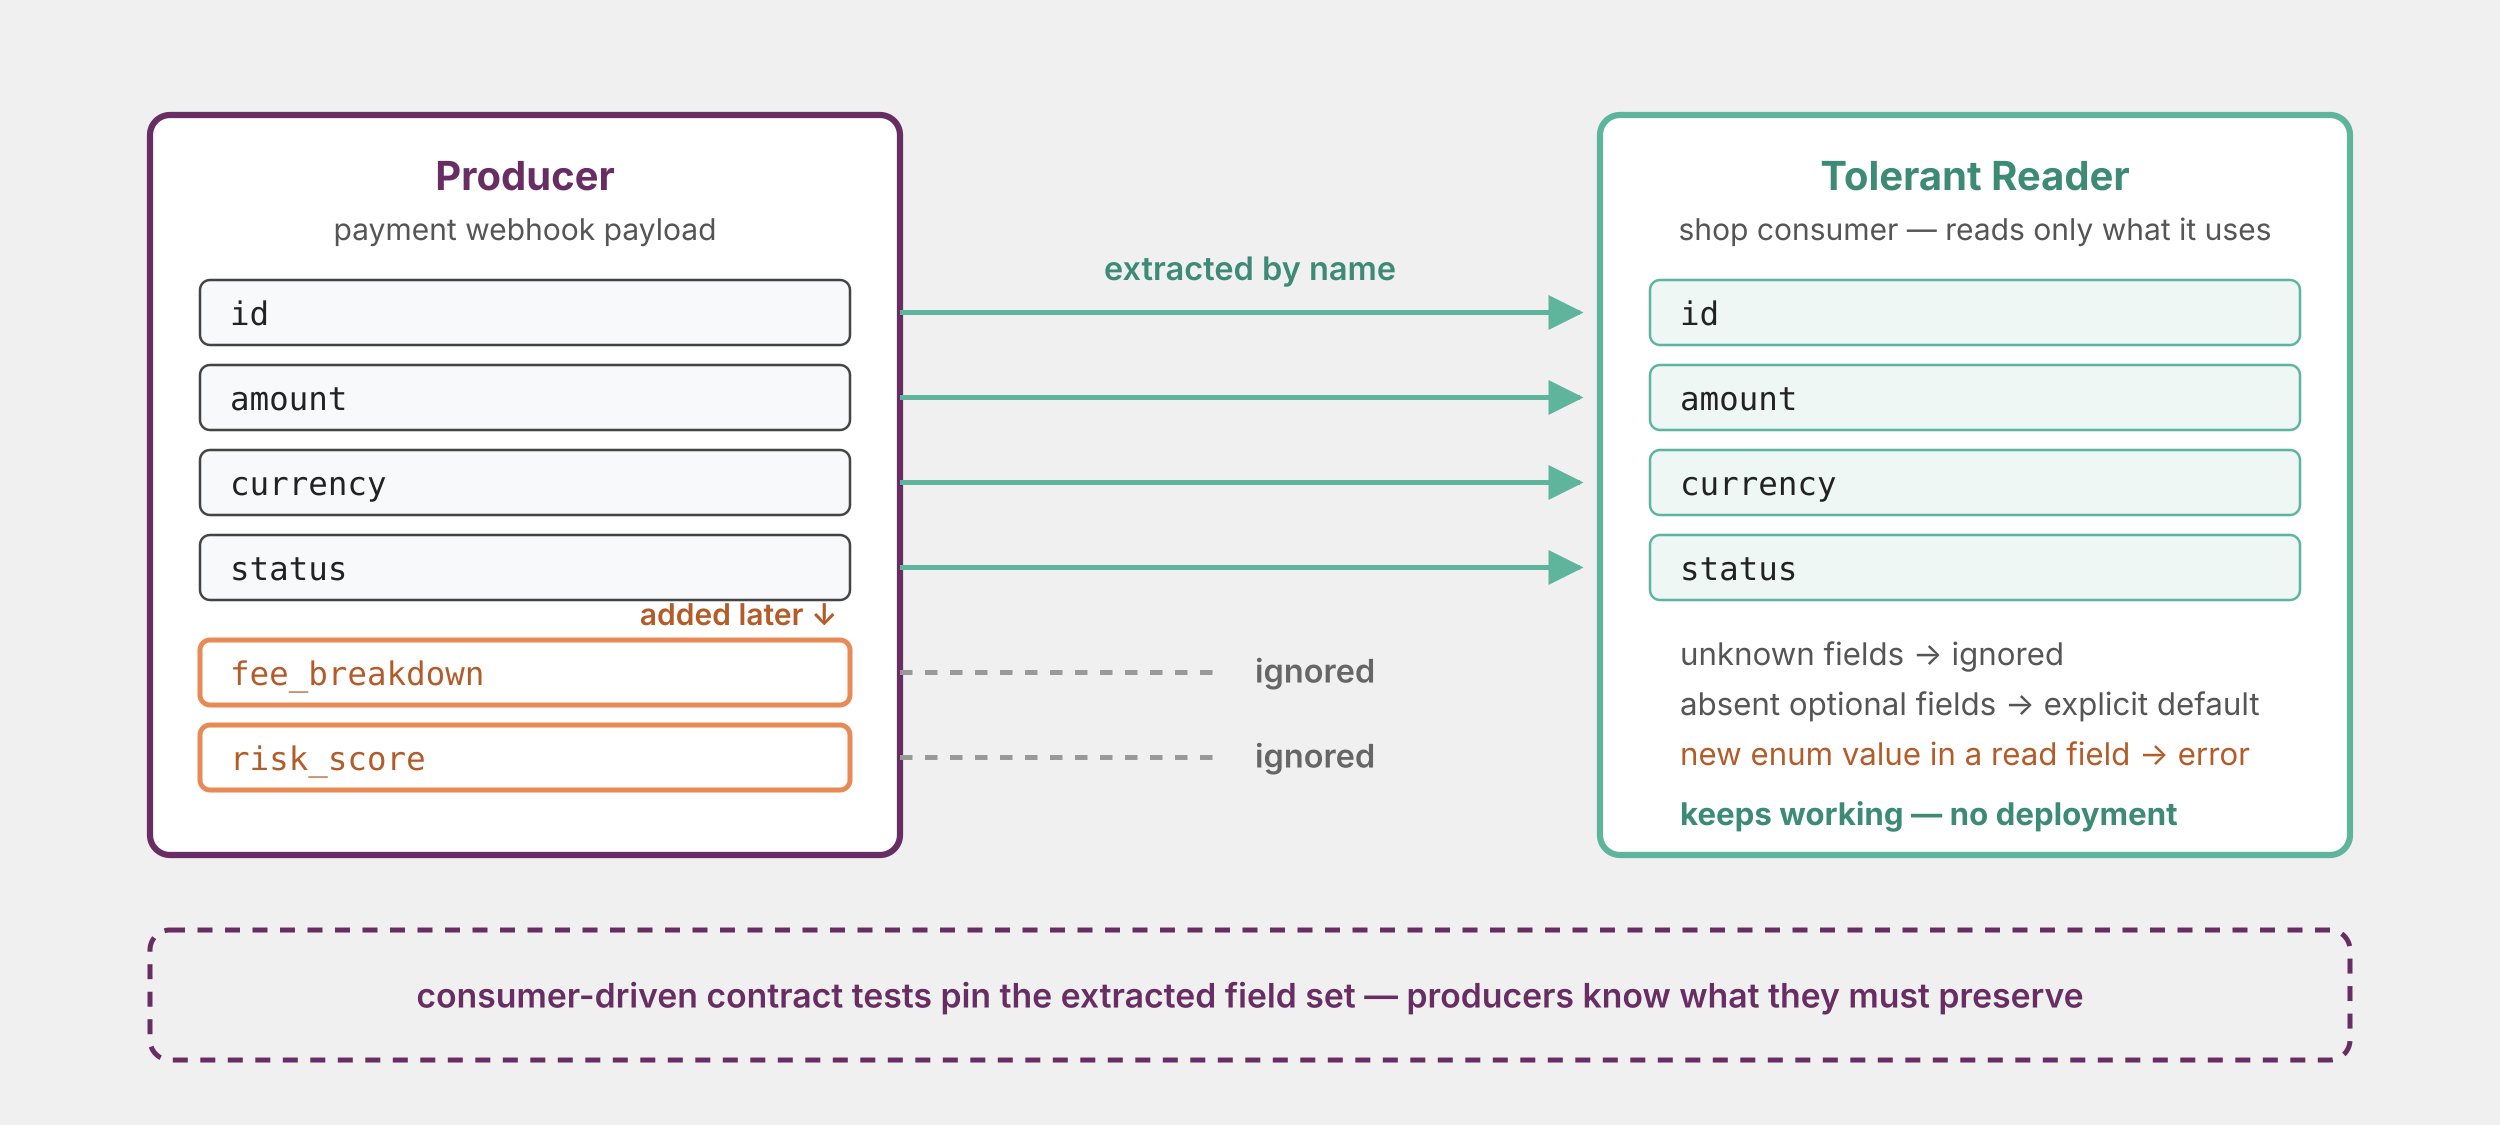
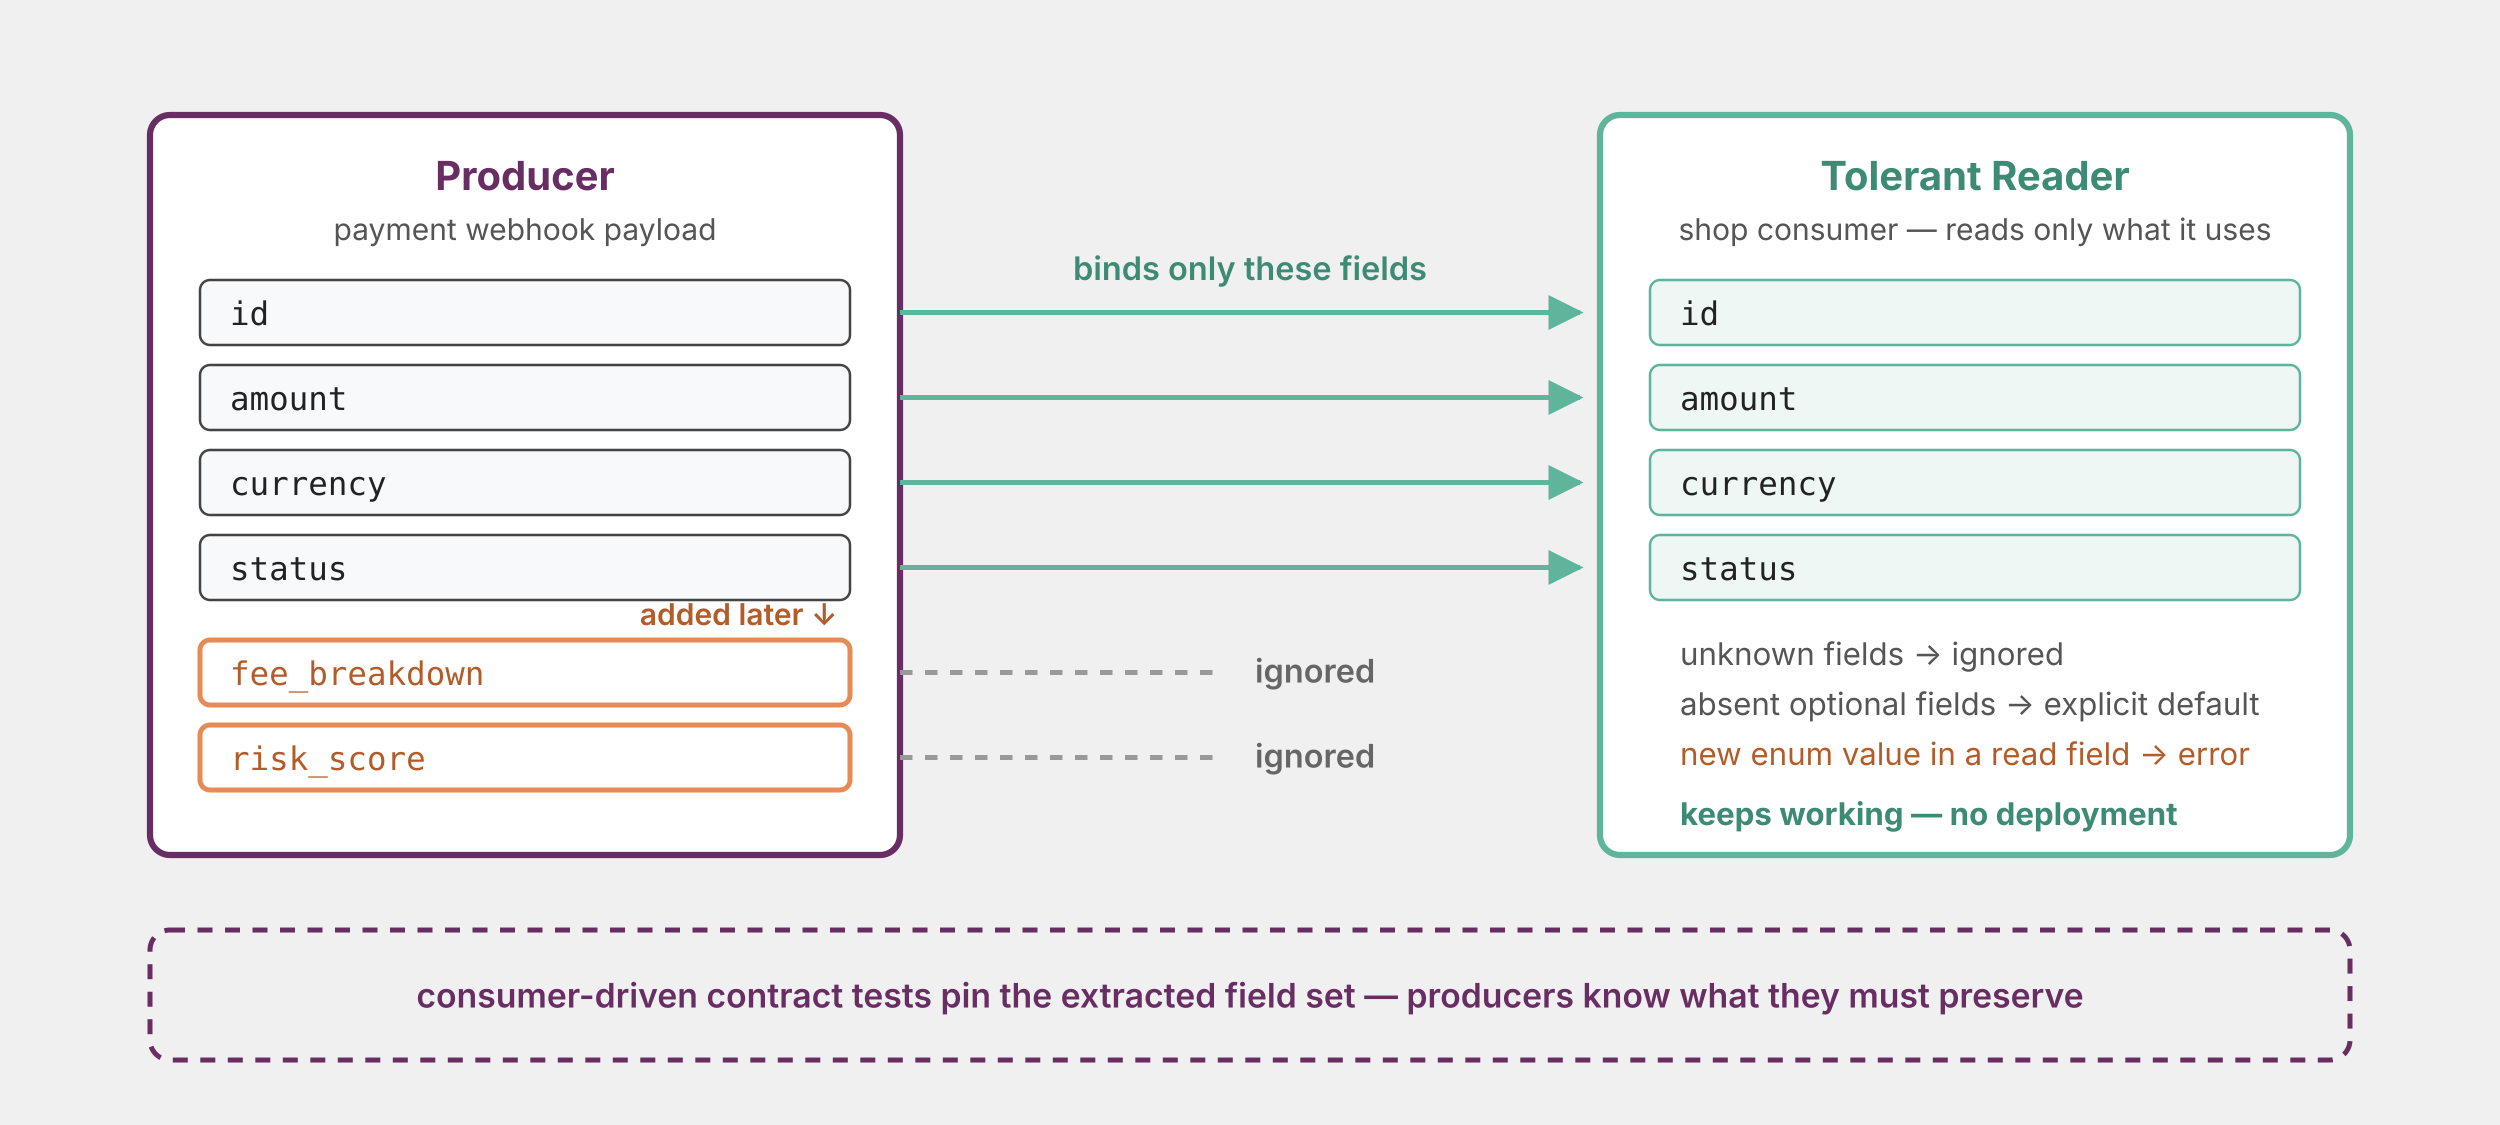
<svg xmlns="http://www.w3.org/2000/svg" viewBox="0 0 1000 450" font-family="'Atkinson Hyperlegible Next','Atkinson Hyperlegible',-apple-system,'Segoe UI',sans-serif" role="img" aria-labelledby="tr-title tr-desc">
  <defs>
    <marker id="tr-arrow-teal" viewBox="0 0 10 10" refX="9" refY="5" markerWidth="7" markerHeight="7" orient="auto-start-reverse">
      <path d="M 0 0 L 10 5 L 0 10 z" fill="#5fb49c" />
    </marker>
  </defs>
  <rect x="60" y="46" width="300" height="296" rx="8" fill="#fff" stroke="#682d63" stroke-width="2.5" />
  <text x="210" y="76" font-size="16" fill="#682d63" font-weight="700" text-anchor="middle">Producer</text>
  <text x="210" y="96" font-size="12" fill="#555" text-anchor="middle">payment webhook payload</text>
  <g font-size="13" font-family="ui-monospace,SFMono-Regular,Menlo,monospace">
    <rect x="80" y="112" width="260" height="26" rx="4" fill="#f8f9fa" stroke="#444" />
    <text x="92" y="130" fill="#222">id</text>
    <rect x="80" y="146" width="260" height="26" rx="4" fill="#f8f9fa" stroke="#444" />
    <text x="92" y="164" fill="#222">amount</text>
    <rect x="80" y="180" width="260" height="26" rx="4" fill="#f8f9fa" stroke="#444" />
    <text x="92" y="198" fill="#222">currency</text>
    <rect x="80" y="214" width="260" height="26" rx="4" fill="#f8f9fa" stroke="#444" />
    <text x="92" y="232" fill="#222">status</text>
    <rect x="80" y="256" width="260" height="26" rx="4" fill="#fff" stroke="#e88a55" stroke-width="2" />
    <text x="92" y="274" fill="#b35c2a">fee_breakdown</text>
    <rect x="80" y="290" width="260" height="26" rx="4" fill="#fff" stroke="#e88a55" stroke-width="2" />
    <text x="92" y="308" fill="#b35c2a">risk_score</text>
  </g>
  <text x="335" y="250" font-size="12" fill="#b35c2a" font-weight="600" text-anchor="end">added later ↓</text>
  <g stroke="#5fb49c" stroke-width="2">
    <line x1="360" y1="125" x2="632" y2="125" marker-end="url(#tr-arrow-teal)" />
    <line x1="360" y1="159" x2="632" y2="159" marker-end="url(#tr-arrow-teal)" />
    <line x1="360" y1="193" x2="632" y2="193" marker-end="url(#tr-arrow-teal)" />
    <line x1="360" y1="227" x2="632" y2="227" marker-end="url(#tr-arrow-teal)" />
  </g>
-   <text x="500" y="112" font-size="13" fill="#3d8a75" font-weight="600" text-anchor="middle">extracted by name</text>
+   <text x="500" y="112" font-size="13" fill="#3d8a75" font-weight="600" text-anchor="middle">binds only these fields</text>
  <g stroke="#999" stroke-width="2" stroke-dasharray="5 5">
    <line x1="360" y1="269" x2="490" y2="269" />
    <line x1="360" y1="303" x2="490" y2="303" />
  </g>
  <text x="502" y="273" font-size="13" fill="#666" font-weight="600">ignored</text>
  <text x="502" y="307" font-size="13" fill="#666" font-weight="600">ignored</text>
  <rect x="640" y="46" width="300" height="296" rx="8" fill="#fff" stroke="#5fb49c" stroke-width="2.5" />
  <text x="790" y="76" font-size="16" fill="#3d8a75" font-weight="700" text-anchor="middle">Tolerant Reader</text>
  <text x="790" y="96" font-size="12" fill="#555" text-anchor="middle">shop consumer — reads only what it uses</text>
  <g font-size="13" font-family="ui-monospace,SFMono-Regular,Menlo,monospace">
    <rect x="660" y="112" width="260" height="26" rx="4" fill="#eef7f4" stroke="#5fb49c" />
    <text x="672" y="130" fill="#222">id</text>
    <rect x="660" y="146" width="260" height="26" rx="4" fill="#eef7f4" stroke="#5fb49c" />
    <text x="672" y="164" fill="#222">amount</text>
    <rect x="660" y="180" width="260" height="26" rx="4" fill="#eef7f4" stroke="#5fb49c" />
    <text x="672" y="198" fill="#222">currency</text>
    <rect x="660" y="214" width="260" height="26" rx="4" fill="#eef7f4" stroke="#5fb49c" />
    <text x="672" y="232" fill="#222">status</text>
  </g>
  <text x="672" y="266" font-size="12.5" fill="#555">unknown fields → ignored</text>
  <text x="672" y="286" font-size="12.5" fill="#555">absent optional fields → explicit default</text>
  <text x="672" y="306" font-size="12.5" fill="#b35c2a">new enum value in a read field → error</text>
  <text x="672" y="330" font-size="12.5" fill="#3d8a75" font-weight="700">keeps working — no deployment</text>
  <rect x="60" y="372" width="880" height="52" rx="8" fill="none" stroke="#682d63" stroke-width="2" stroke-dasharray="6 5" />
  <text x="500" y="403" font-size="13.5" fill="#682d63" font-weight="600" text-anchor="middle">consumer-driven contract tests pin the extracted field set — producers know what they must preserve</text>
</svg>
